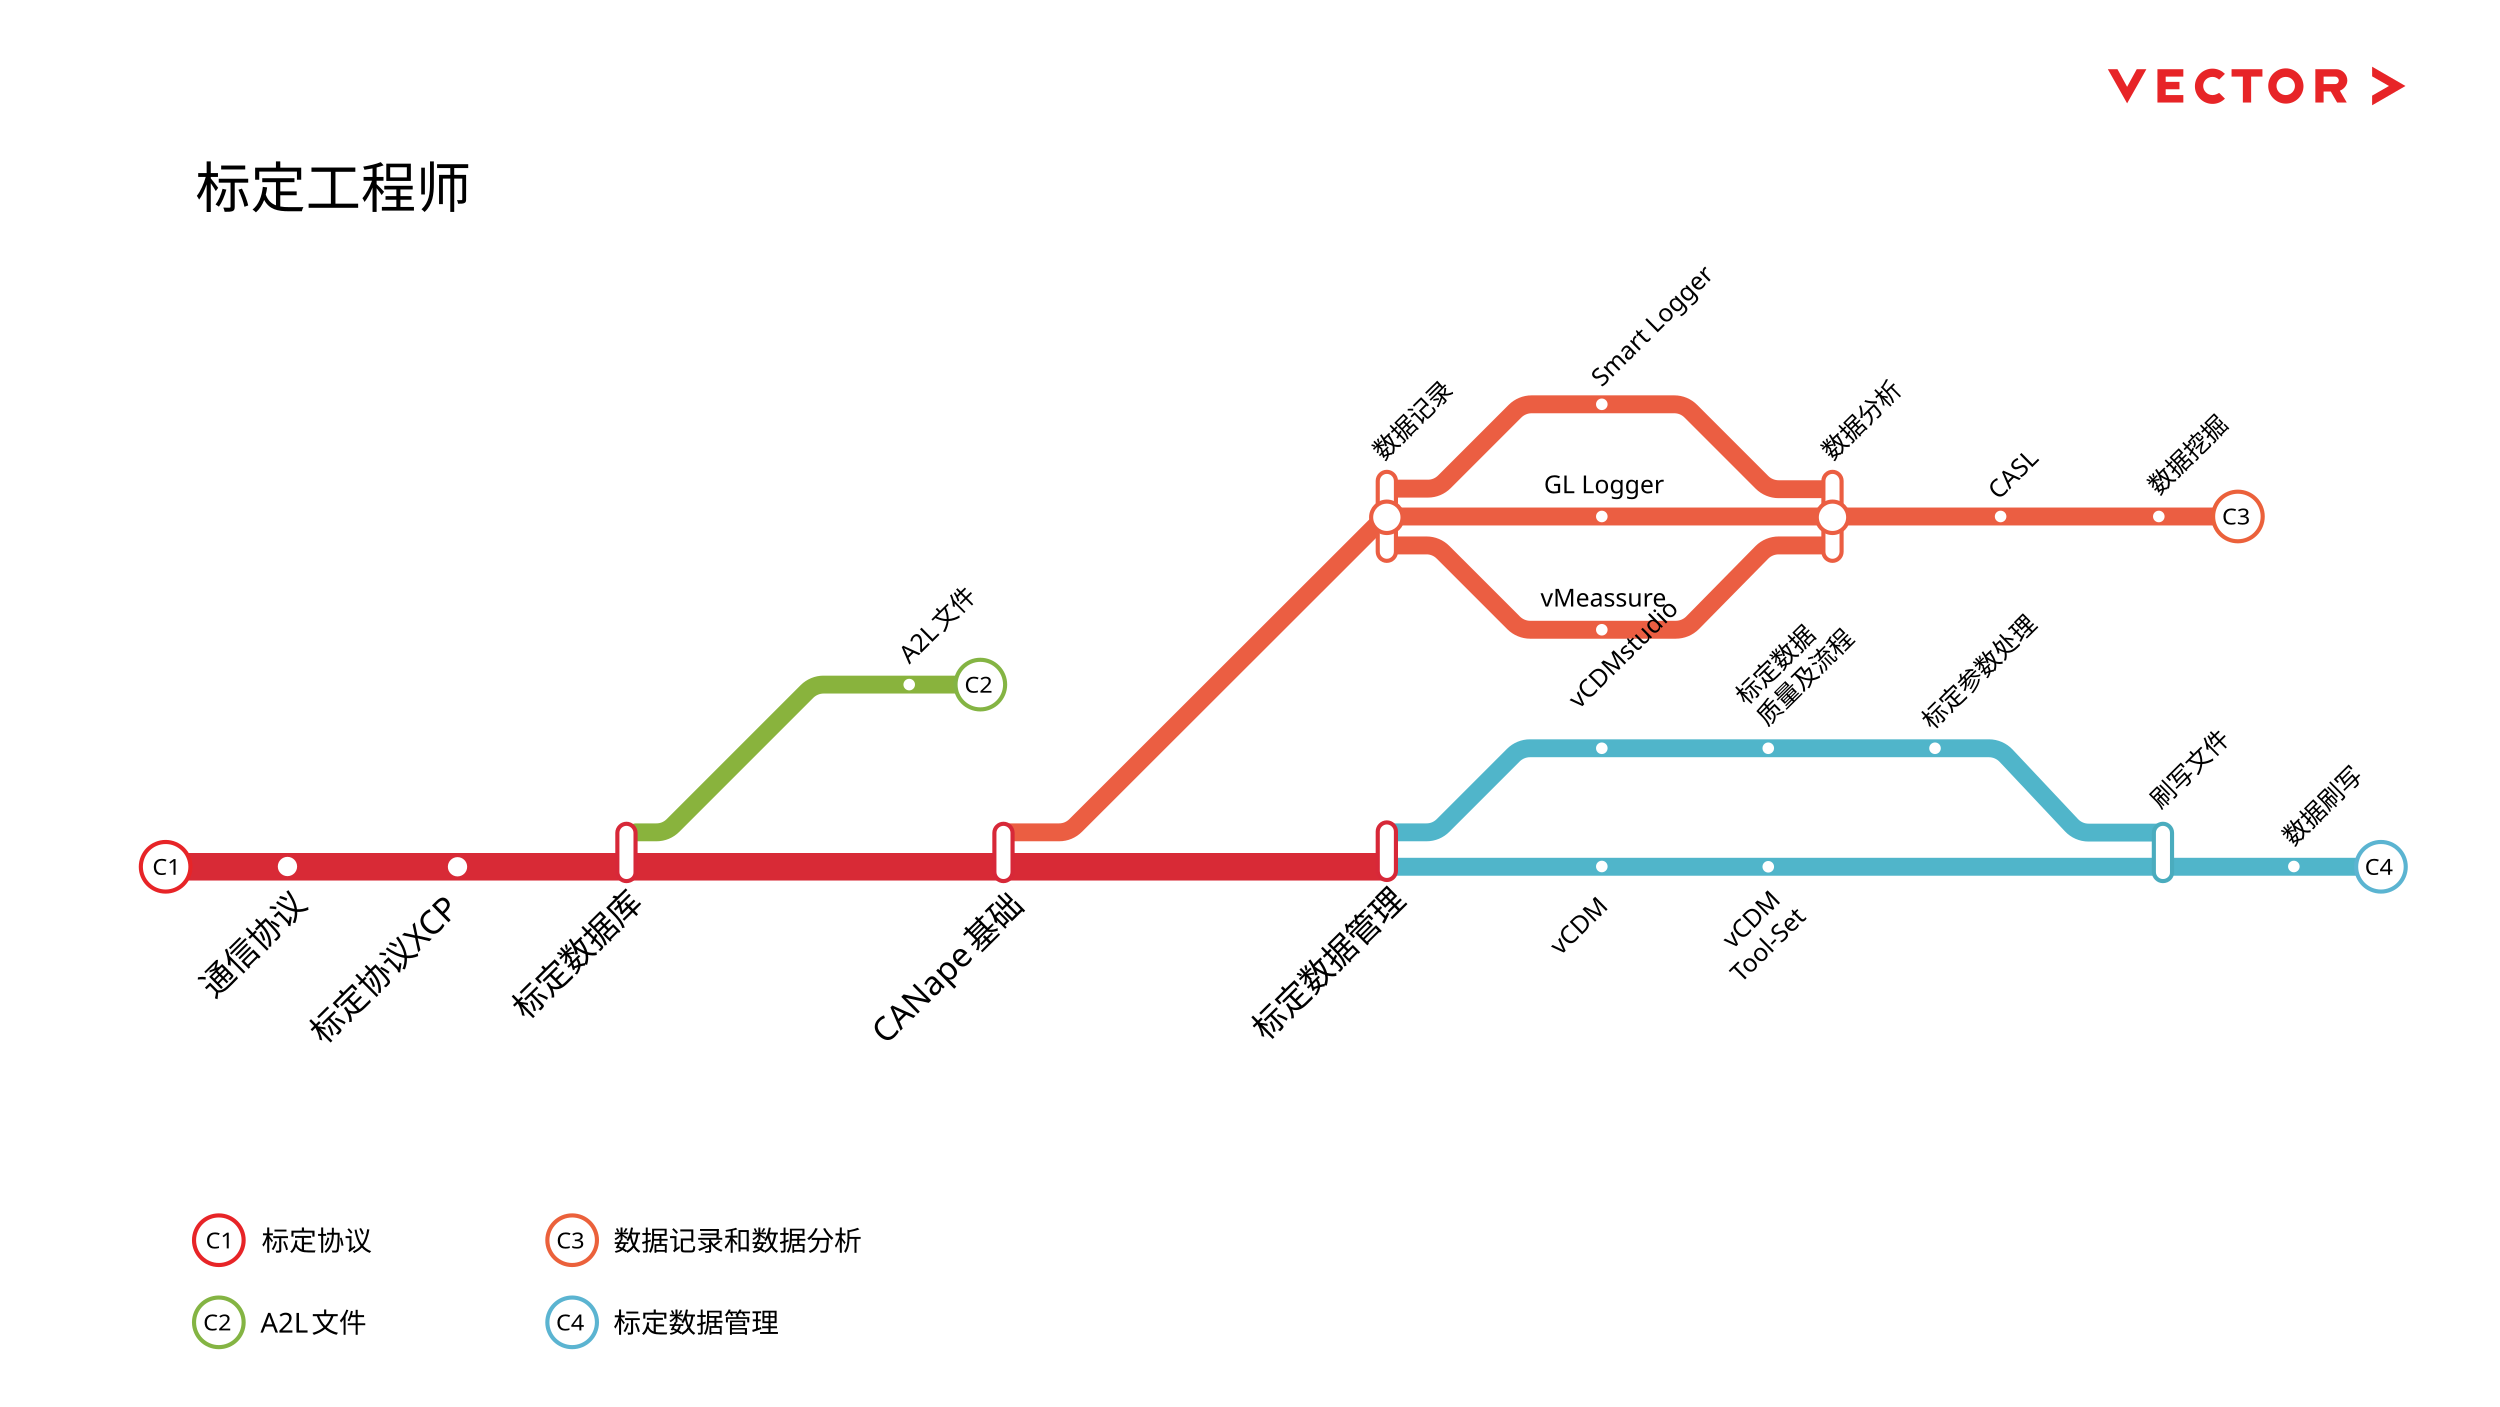
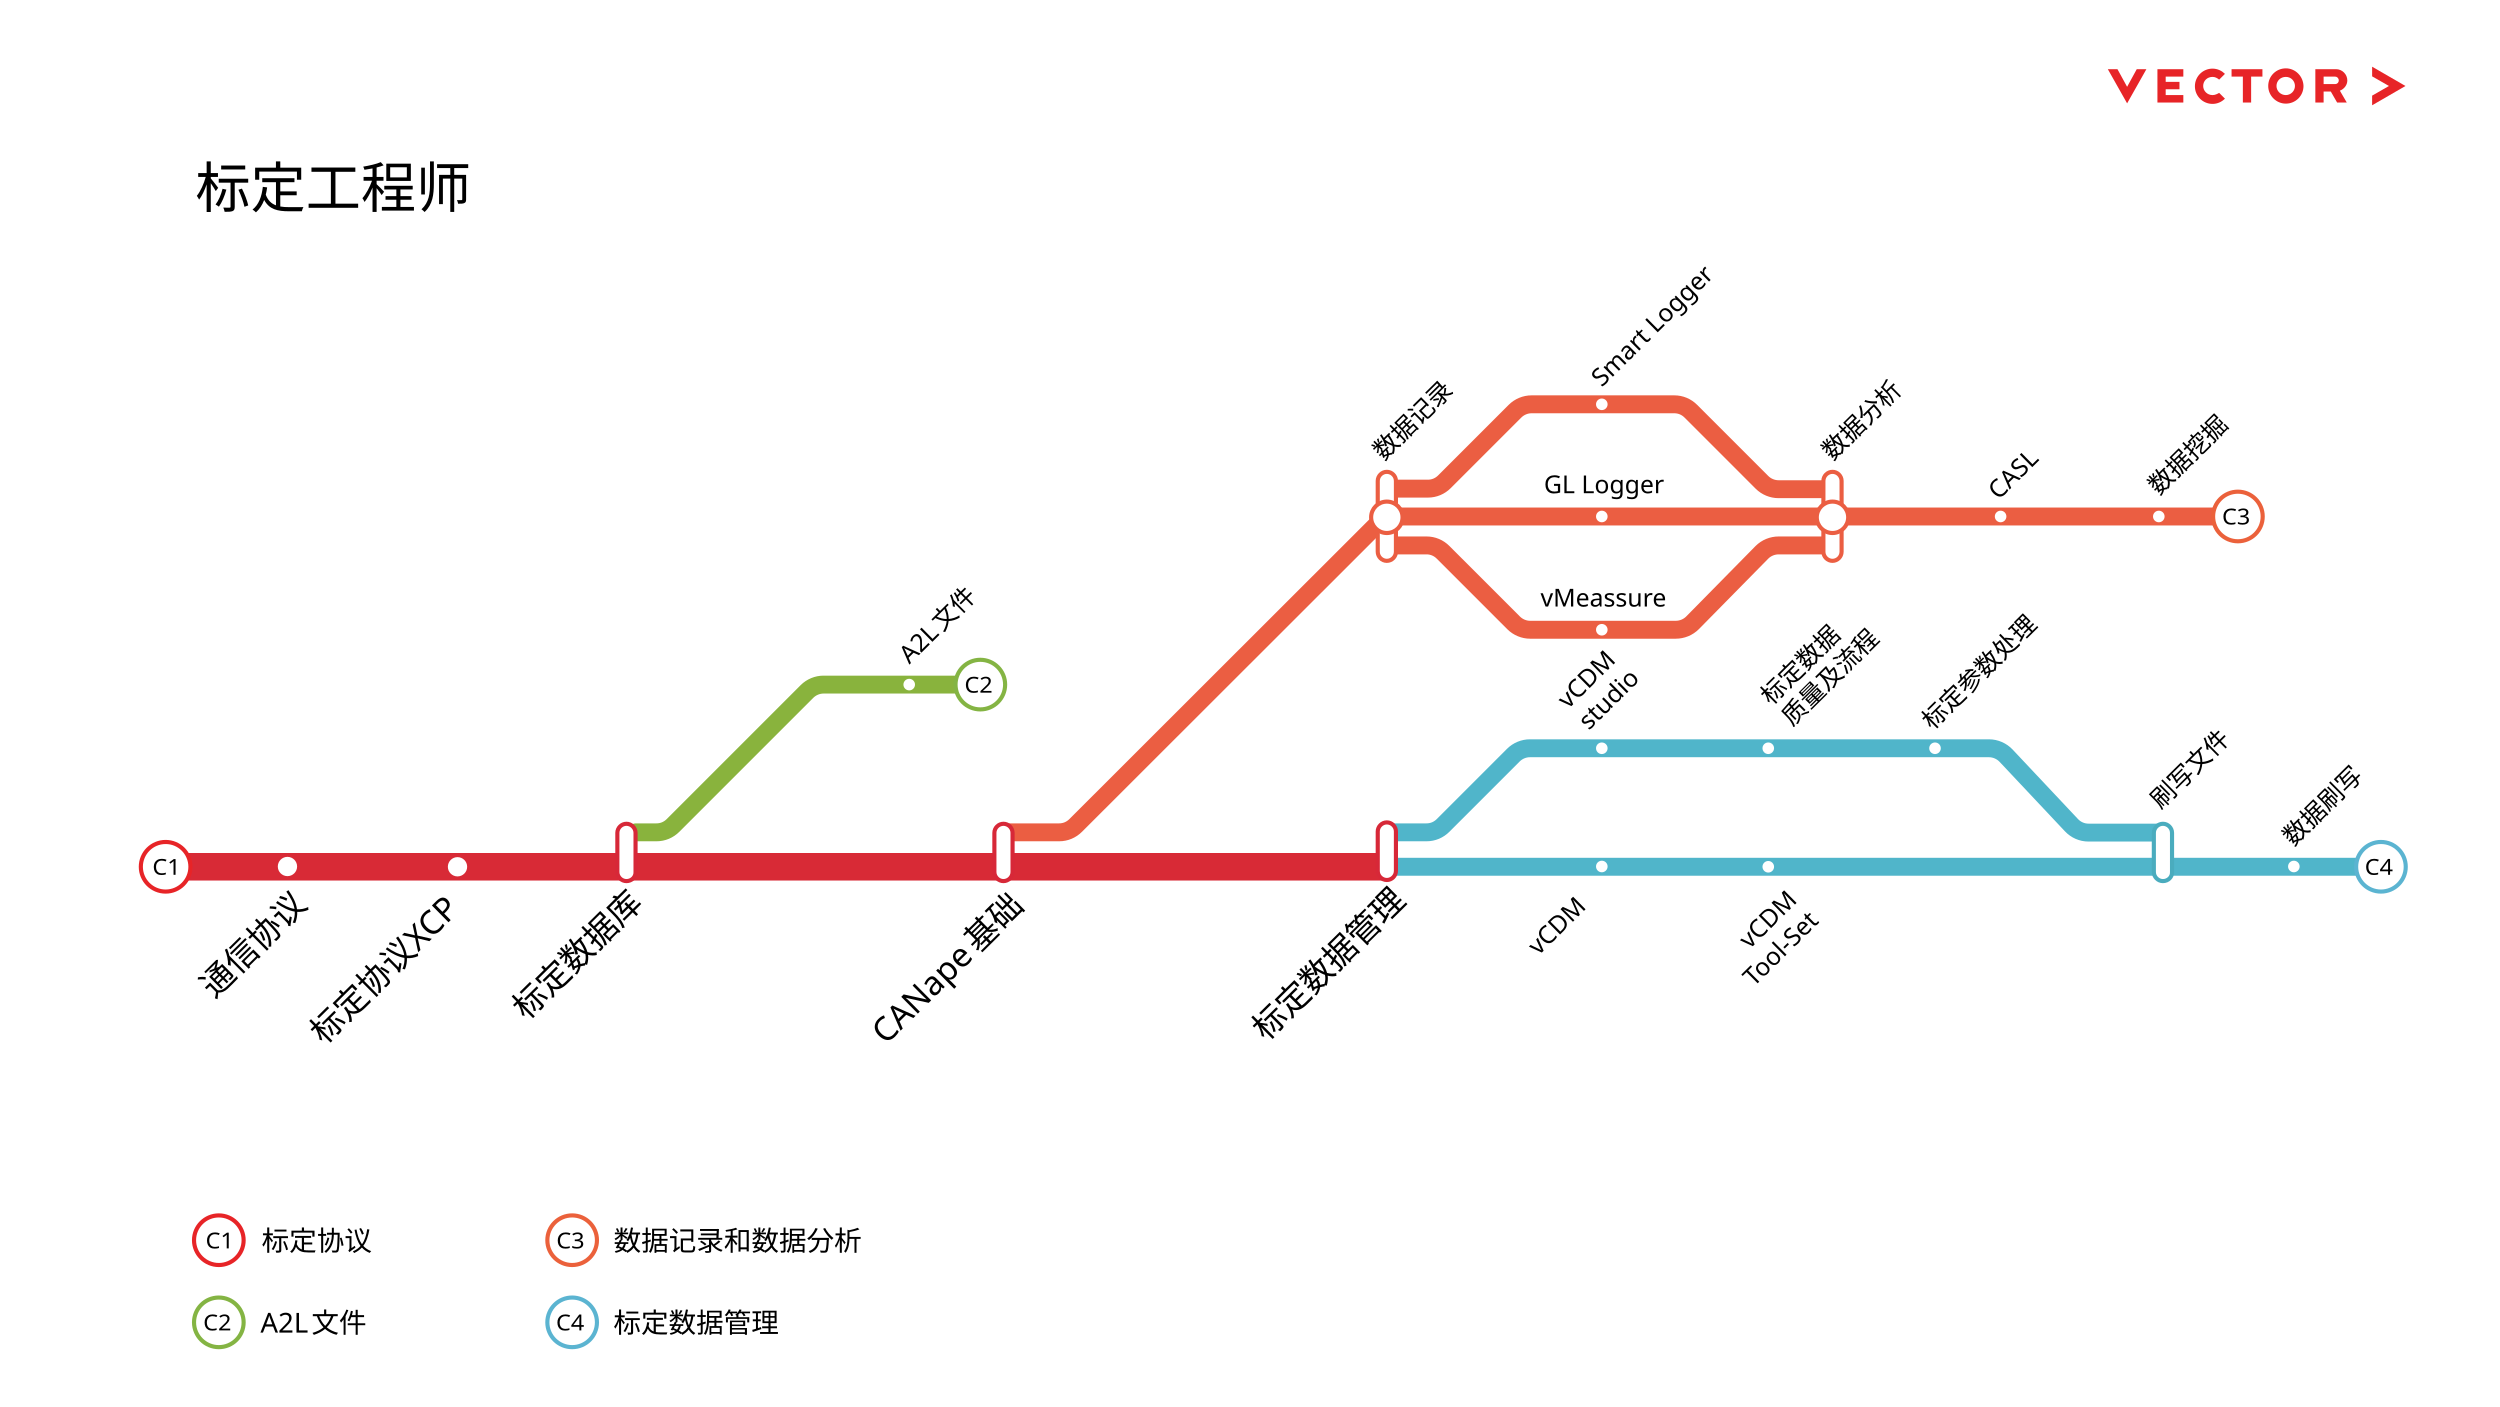
<svg xmlns="http://www.w3.org/2000/svg" version="1.1" x="0px" y="0px" viewBox="0 0 907.1 510.2" style="enable-background:new 0 0 907.1 510.2;" xml:space="preserve">
  <style type="text/css">
	.st0{fill:#FFFFFF;}
	.st1{fill:none;stroke:#D82A36;stroke-width:10;stroke-linecap:round;stroke-linejoin:round;stroke-miterlimit:10;}
	
		.st2{fill-rule:evenodd;clip-rule:evenodd;fill:none;stroke:#89B33D;stroke-width:6.5;stroke-linecap:round;stroke-linejoin:round;stroke-miterlimit:10;}
	
		.st3{fill-rule:evenodd;clip-rule:evenodd;fill:none;stroke:#EB5E42;stroke-width:6.5;stroke-linecap:round;stroke-linejoin:round;stroke-miterlimit:10;}
	.st4{fill:none;stroke:#50B5CA;stroke-width:10;stroke-linecap:round;stroke-linejoin:round;stroke-miterlimit:10;}
	.st5{fill:none;stroke:#E5A025;stroke-width:6.5;stroke-linecap:round;stroke-linejoin:round;stroke-miterlimit:10;}
	.st6{fill:none;stroke:#89B43B;stroke-width:6.5;stroke-linecap:round;stroke-linejoin:round;stroke-miterlimit:10;}
	.st7{fill:none;stroke:#89B33D;stroke-width:6.5;stroke-linecap:round;stroke-linejoin:round;stroke-miterlimit:10;}
	.st8{fill:none;stroke:#EB5E42;stroke-width:10;stroke-linecap:round;stroke-linejoin:round;stroke-miterlimit:10;}
	.st9{fill:none;stroke:#50B5CA;stroke-width:6.5;stroke-linecap:round;stroke-linejoin:round;stroke-miterlimit:10;}
	
		.st10{fill-rule:evenodd;clip-rule:evenodd;fill:none;stroke:#D82A36;stroke-width:10;stroke-linecap:round;stroke-linejoin:round;stroke-miterlimit:10;}
	.st11{fill:none;stroke:#EB5E42;stroke-width:6.5;stroke-linecap:round;stroke-linejoin:round;stroke-miterlimit:10;}
	
		.st12{fill-rule:evenodd;clip-rule:evenodd;fill:none;stroke:#50B5CA;stroke-width:6.5;stroke-linecap:round;stroke-linejoin:round;stroke-miterlimit:10;}
	
		.st13{fill-rule:evenodd;clip-rule:evenodd;fill:none;stroke:#E5A025;stroke-width:6.5;stroke-linecap:round;stroke-linejoin:round;stroke-miterlimit:10;}
	
		.st14{fill-rule:evenodd;clip-rule:evenodd;fill:none;stroke:#239B87;stroke-width:6.5;stroke-linecap:round;stroke-linejoin:round;stroke-miterlimit:10;}
	.st15{fill:none;stroke:#89B33D;stroke-width:10;stroke-linecap:round;stroke-linejoin:round;stroke-miterlimit:10;}
	.st16{fill:none;stroke:#E5A025;stroke-width:10;stroke-linecap:round;stroke-linejoin:round;stroke-miterlimit:10;}
	.st17{fill:none;stroke:#239B87;stroke-width:10;stroke-linecap:round;stroke-linejoin:round;stroke-miterlimit:10;}
	.st18{fill:none;stroke:#6A4B95;stroke-width:6.5;stroke-linecap:round;stroke-linejoin:round;stroke-miterlimit:10;}
	.st19{fill:none;stroke:#246C9C;stroke-width:6.5;stroke-linecap:round;stroke-linejoin:round;stroke-miterlimit:10;}
	.st20{fill:none;stroke:#BC4684;stroke-width:6.5;stroke-linecap:round;stroke-linejoin:round;stroke-miterlimit:10;}
	.st21{fill:none;stroke:#71181D;stroke-width:6.5;stroke-linecap:round;stroke-linejoin:round;stroke-miterlimit:10;}
	.st22{fill:none;stroke:#6B73A0;stroke-width:6.5;stroke-linecap:round;stroke-linejoin:round;stroke-miterlimit:10;}
	.st23{fill:none;stroke:#DFDB5F;stroke-width:6.5;stroke-linecap:round;stroke-linejoin:round;stroke-miterlimit:10;}
	.st24{fill:none;stroke:#239B87;stroke-width:6.5;stroke-linecap:round;stroke-linejoin:round;stroke-miterlimit:10;}
	.st25{fill:none;stroke:#6D79A7;stroke-width:6.5;stroke-linecap:round;stroke-linejoin:round;stroke-miterlimit:10;}
	.st26{display:none;}
	.st27{display:inline;opacity:0.5;fill:#DF5D42;}
	.st28{display:inline;}
	.st29{opacity:0.5;fill:#DF5D42;}
	.st30{display:inline;opacity:0.5;fill:#6C4A94;}
	.st31{display:inline;opacity:0.5;fill:#DD9C2C;}
	.st32{opacity:0.5;fill-rule:evenodd;clip-rule:evenodd;fill:#6A4A94;}
	.st33{opacity:0.5;fill-rule:evenodd;clip-rule:evenodd;fill:#E6B340;}
	.st34{display:inline;opacity:0.5;fill:#229C85;}
	.st35{opacity:0.5;fill:#229C85;}
	.st36{display:inline;opacity:0.5;fill:#89B43B;}
	.st37{opacity:0.5;fill:#DD9C2C;}
	.st38{opacity:0.5;fill:#4AACBE;}
	.st39{display:inline;opacity:0.5;fill:#8BB33D;}
	.st40{fill-rule:evenodd;clip-rule:evenodd;fill:#FFFFFF;stroke:#D72838;stroke-width:1.5;stroke-miterlimit:10;}
	.st41{fill-rule:evenodd;clip-rule:evenodd;fill:#FFFFFF;stroke:#4AACBE;stroke-width:1.5;stroke-miterlimit:10;}
	
		.st42{fill-rule:evenodd;clip-rule:evenodd;fill:#FFFFFF;stroke:#EB5E42;stroke-width:1.5;stroke-linecap:round;stroke-linejoin:round;stroke-miterlimit:10;}
	
		.st43{fill-rule:evenodd;clip-rule:evenodd;fill:none;stroke:#EB5E42;stroke-width:1.5;stroke-linecap:round;stroke-linejoin:round;stroke-miterlimit:10;}
	
		.st44{fill-rule:evenodd;clip-rule:evenodd;fill:#FFFFFF;stroke:#E5A025;stroke-width:1.5;stroke-linecap:round;stroke-linejoin:round;stroke-miterlimit:10;}
	.st45{fill-rule:evenodd;clip-rule:evenodd;fill:#FFFFFF;stroke:#DD9C2C;stroke-width:1.5;stroke-miterlimit:10;}
	.st46{fill-rule:evenodd;clip-rule:evenodd;fill:#FFFFFF;stroke:#6A74A1;stroke-width:1.5;stroke-miterlimit:10;}
	.st47{fill-rule:evenodd;clip-rule:evenodd;fill:#FFFFFF;stroke:#84AC3D;stroke-width:1.5;stroke-miterlimit:10;}
	
		.st48{fill-rule:evenodd;clip-rule:evenodd;fill:#FFFFFF;stroke:#50B5CA;stroke-width:1.5;stroke-linecap:round;stroke-linejoin:round;stroke-miterlimit:10;}
	.st49{fill-rule:evenodd;clip-rule:evenodd;fill:#FFFFFF;stroke:#DF5D42;stroke-width:1.5;stroke-miterlimit:10;}
	.st50{fill-rule:evenodd;clip-rule:evenodd;fill:#FFFFFF;stroke:#E72427;stroke-width:1.5;stroke-miterlimit:10;}
	.st51{fill-rule:evenodd;clip-rule:evenodd;fill:#FFFFFF;stroke:#84B443;stroke-width:1.5;stroke-miterlimit:10;}
	.st52{fill-rule:evenodd;clip-rule:evenodd;fill:#FFFFFF;stroke:#EB613B;stroke-width:1.5;stroke-miterlimit:10;}
	.st53{fill-rule:evenodd;clip-rule:evenodd;fill:#FFFFFF;stroke:#5BB4D1;stroke-width:1.5;stroke-miterlimit:10;}
	.st54{fill-rule:evenodd;clip-rule:evenodd;fill:#FFFFFF;stroke:#E6A02B;stroke-width:1.5;stroke-miterlimit:10;}
	
		.st55{fill-rule:evenodd;clip-rule:evenodd;fill:none;stroke:#239B86;stroke-width:1.5;stroke-linecap:round;stroke-linejoin:round;stroke-miterlimit:10;}
	
		.st56{fill-rule:evenodd;clip-rule:evenodd;fill:#FFFFFF;stroke:#239B86;stroke-width:1.5;stroke-linecap:round;stroke-linejoin:round;stroke-miterlimit:10;}
	.st57{font-family:'Inter-Regular-Adobe';}
	.st58{font-size:8px;}
	.st59{fill:none;}
	.st60{font-family:'SourceHanSansSC-Medium-GBpc-EUC-H';}
	.st61{font-size:10px;}
	.st62{font-family:'Inter-Light-Adobe';}
	.st63{font-family:'NotoSansCJKsc-Medium-GBpc-EUC-H';}
	
		.st64{fill-rule:evenodd;clip-rule:evenodd;fill:none;stroke:#6D4A94;stroke-width:1.5;stroke-linecap:round;stroke-linejoin:round;stroke-miterlimit:10;}
	
		.st65{fill-rule:evenodd;clip-rule:evenodd;fill:#FFFFFF;stroke:#6D4A94;stroke-width:1.5;stroke-linecap:round;stroke-linejoin:round;stroke-miterlimit:10;}
	.st66{fill-rule:evenodd;clip-rule:evenodd;fill:none;stroke:#2E77AE;stroke-width:1.5;stroke-miterlimit:10;}
	.st67{fill-rule:evenodd;clip-rule:evenodd;fill:#FFFFFF;stroke:#2E77AE;stroke-width:1.5;stroke-miterlimit:10;}
	
		.st68{fill-rule:evenodd;clip-rule:evenodd;fill:none;stroke:#D84D96;stroke-width:1.5;stroke-linecap:round;stroke-linejoin:round;stroke-miterlimit:22.926;}
	
		.st69{fill-rule:evenodd;clip-rule:evenodd;fill:#FFFFFF;stroke:#D84D96;stroke-width:1.5;stroke-linecap:round;stroke-linejoin:round;stroke-miterlimit:22.926;}
	
		.st70{fill-rule:evenodd;clip-rule:evenodd;fill:none;stroke:#781B1D;stroke-width:1.5;stroke-linecap:round;stroke-linejoin:round;stroke-miterlimit:10;}
	
		.st71{fill-rule:evenodd;clip-rule:evenodd;fill:#FFFFFF;stroke:#781B1D;stroke-width:1.5;stroke-linecap:round;stroke-linejoin:round;stroke-miterlimit:10;}
	.st72{fill-rule:evenodd;clip-rule:evenodd;fill:#FFFFFF;stroke:#717CAF;stroke-width:1.5;stroke-miterlimit:10;}
	
		.st73{fill-rule:evenodd;clip-rule:evenodd;fill:#FFFFFF;stroke:#F1EC5A;stroke-width:1.5;stroke-linecap:round;stroke-linejoin:round;stroke-miterlimit:22.926;}
	.st74{font-family:'SourceHanSansSC-Regular-GBpc-EUC-H';}
	.st75{font-size:12px;}
	.st76{font-size:9px;}
	.st77{letter-spacing:-2;}
	.st78{font-family:'NotoSansCJKsc-Bold-GBpc-EUC-H';}
	.st79{font-size:20px;}
	.st80{fill:#E72427;}
</style>
  <g id="背景">
    <rect x="-8.5" y="-8.5" class="st0" width="924.1" height="527.2" />
  </g>
  <g id="线路">
    <line class="st10" x1="59.7" y1="314.5" x2="502.3" y2="314.5" />
    <path class="st2" d="M230.8,302h7.4c2.3,0,4.4-0.9,6-2.5l48.6-48.6c1.6-1.6,3.8-2.5,6-2.5H351" />
    <path class="st3" d="M366.6,302h17.7c2.3,0,4.4-0.9,6-2.5L499.9,190" />
    <line class="st3" x1="504.6" y1="187.4" x2="809.7" y2="187.4" />
    <path class="st3" d="M504.6,177.3h13.5c2.3,0,4.4-0.9,6-2.5l25.6-25.6c1.6-1.6,3.8-2.5,6-2.5h51.8c2.3,0,4.4,0.9,6,2.5l25.8,25.8   c1.6,1.6,3.8,2.5,6,2.5h16.2" />
    <path class="st11" d="M504.6,197.9h13c2.3,0,4.4,0.9,6,2.5l25.6,25.6c1.6,1.6,3.8,2.5,6,2.5H608c2.3,0,4.5-0.9,6.1-2.5l25.2-25.6   c1.6-1.6,3.8-2.5,6.1-2.5h16.3" />
    <path class="st9" d="M504.6,302h13c2.3,0,4.4-0.9,6-2.5l25.5-25.5c1.6-1.6,3.8-2.5,6-2.5h166.6c2.3,0,4.6,1,6.2,2.7l23.7,25.2   c1.6,1.7,3.8,2.7,6.2,2.7h25.5" />
    <line class="st9" x1="504.6" y1="314.5" x2="856.6" y2="314.5" />
  </g>
  <g id="延申" class="st26">
</g>
  <g id="站点">
    <path class="st40" d="M227.3,319.7L227.3,319.7c-1.8,0-3.3-1.5-3.3-3.3v-14.2c0-1.8,1.5-3.3,3.3-3.3l0,0c1.8,0,3.3,1.5,3.3,3.3   v14.2C230.7,318.2,229.2,319.7,227.3,319.7z" />
    <path class="st40" d="M364.1,319.7L364.1,319.7c-1.8,0-3.3-1.5-3.3-3.3v-14.2c0-1.8,1.5-3.3,3.3-3.3l0,0c1.8,0,3.3,1.5,3.3,3.3   v14.2C367.4,318.2,365.9,319.7,364.1,319.7z" />
    <path class="st41" d="M784.8,319.7L784.8,319.7c-1.8,0-3.3-1.5-3.3-3.3v-14.2c0-1.8,1.5-3.3,3.3-3.3l0,0c1.8,0,3.3,1.5,3.3,3.3   v14.2C788.2,318.2,786.7,319.7,784.8,319.7z" />
    <g>
      <path class="st42" d="M664.9,203.5L664.9,203.5c-1.8,0-3.3-1.5-3.3-3.3v-25.7c0-1.8,1.5-3.3,3.3-3.3l0,0c1.8,0,3.3,1.5,3.3,3.3    v25.7C668.2,202,666.7,203.5,664.9,203.5z" />
      <circle class="st42" cx="664.9" cy="187.7" r="5.7" />
    </g>
    <g>
      <path class="st42" d="M503.2,203.5L503.2,203.5c-1.8,0-3.3-1.5-3.3-3.3v-25.7c0-1.8,1.5-3.3,3.3-3.3l0,0c1.8,0,3.3,1.5,3.3,3.3    v25.7C506.5,202,505,203.5,503.2,203.5z" />
      <circle class="st42" cx="503.2" cy="187.7" r="5.7" />
    </g>
    <g>
      <path class="st40" d="M503.2,319.3L503.2,319.3c-1.8,0-3.3-1.5-3.3-3.3v-14.3c0-1.8,1.5-3.3,3.3-3.3l0,0c1.8,0,3.3,1.5,3.3,3.3    V316C506.5,317.8,505,319.3,503.2,319.3z" />
    </g>
    <circle class="st0" cx="104.3" cy="314.4" r="3.5" />
    <circle class="st0" cx="166" cy="314.5" r="3.5" />
    <circle class="st0" cx="581.2" cy="146.7" r="2.1" />
    <circle class="st0" cx="581.2" cy="187.4" r="2.1" />
    <circle class="st0" cx="329.9" cy="248.4" r="2.1" />
    <circle class="st0" cx="581.2" cy="228.5" r="2.1" />
    <circle class="st0" cx="581.2" cy="271.5" r="2.1" />
    <circle class="st0" cx="641.6" cy="271.5" r="2.1" />
    <circle class="st0" cx="641.6" cy="314.5" r="2.1" />
    <circle class="st0" cx="702.1" cy="271.5" r="2.1" />
    <circle class="st0" cx="783.3" cy="187.4" r="2.1" />
    <circle class="st0" cx="725.9" cy="187.4" r="2.1" />
    <circle class="st0" cx="832.3" cy="314.4" r="2.1" />
    <circle class="st0" cx="581.2" cy="314.4" r="2.1" />
  </g>
  <g id="路线名">
    <g>
      <circle class="st50" cx="79.4" cy="450" r="9" />
      <text transform="matrix(1.0644 0 0 1 74.59 452.9704)" class="st57 st58">C1</text>
    </g>
    <g>
      <circle class="st50" cx="60.1" cy="314.5" r="9" />
      <text transform="matrix(1.0644 0 0 1 55.2901 317.4153)" class="st57 st58">C1</text>
    </g>
    <rect x="94.9" y="445" class="st59" width="101.1" height="10.1" />
    <text transform="matrix(1 0 0 1 94.9332 453.7807)" class="st60 st61">标定协议</text>
    <g>
      <circle class="st51" cx="79.4" cy="479.8" r="9" />
      <text transform="matrix(1.0644 0 0 1 73.725 482.7203)" class="st57 st58">C2</text>
    </g>
    <g>
      <circle class="st51" cx="355.7" cy="248.4" r="9" />
      <text transform="matrix(1.0644 0 0 1 349.9456 251.332)" class="st57 st58">C2</text>
    </g>
    <rect x="94.5" y="474.7" class="st59" width="101.1" height="10.1" />
    <text transform="matrix(1 0 0 1 94.5007 483.5306)">
      <tspan x="0" y="0" class="st62 st61">A2L</tspan>
      <tspan x="18.5" y="0" class="st63 st61">文件</tspan>
    </text>
    <g>
      <circle class="st52" cx="207.6" cy="450" r="9" />
      <text transform="matrix(1.0644 0 0 1 201.8587 452.9704)" class="st57 st58">C3</text>
    </g>
    <g>
      <circle class="st52" cx="812" cy="187.4" r="9" />
      <text transform="matrix(1.0644 0 0 1 806.2337 190.2903)" class="st57 st58">C3</text>
    </g>
    <rect x="222.7" y="445" class="st59" width="101.1" height="10.1" />
    <text transform="matrix(1 0 0 1 222.6508 453.7807)" class="st60 st61">数据记录和数据分析</text>
    <g>
      <circle class="st53" cx="207.6" cy="479.8" r="9" />
      <text transform="matrix(1.0644 0 0 1 201.7381 482.7204)" class="st57 st58">C4</text>
    </g>
    <g>
      <circle class="st53" cx="863.9" cy="314.5" r="9" />
      <text transform="matrix(1.0644 0 0 1 858.0168 317.4153)" class="st57 st58">C4</text>
    </g>
    <rect x="222.6" y="474.7" class="st59" width="101.1" height="10.1" />
    <text transform="matrix(1 0 0 1 222.5905 483.5307)" class="st63 st61">标定数据管理</text>
  </g>
  <g id="站点文字">
    <text transform="matrix(0.711 -0.7032 0.7032 0.711 77.7643 362.5077)" class="st74 st75">通信协议</text>
    <text transform="matrix(0.711 -0.7032 0.7032 0.711 117.5719 379.3037)">
      <tspan x="0" y="0" class="st74 st75">标定协议</tspan>
      <tspan x="48" y="0" class="st57 st75">XCP</tspan>
    </text>
    <text transform="matrix(0.711 -0.7032 0.7032 0.711 191.0168 370.4326)" class="st74 st75">标定数据库</text>
    <text transform="matrix(0.711 -0.7032 0.7032 0.711 321.3703 379.3096)">
      <tspan x="0" y="0" class="st57 st75">CANape</tspan>
      <tspan x="47.2" y="0" class="st74 st75">基础</tspan>
      <tspan x="71.2" y="0" class="st60 st75"> </tspan>
    </text>
    <text transform="matrix(0.711 -0.7032 0.7032 0.711 459.3822 377.9958)" class="st74 st75">标定数据管理</text>
-     <text transform="matrix(0.711 -0.7032 0.7032 0.711 628.7092 344.5927)">
+     <text transform="matrix(0.711 -0.7032 0.7032 0.711 634.7092 344.5927)">
      <tspan x="0" y="0" class="st57 st76">vCDM </tspan>
-       <tspan x="-6.5" y="10.8" class="st57 st76">Tool-Set</tspan>
+       <tspan x="-8.5" y="10.8" class="st57 st76">Tool-Set</tspan>
    </text>
    <text transform="matrix(0.711 -0.7032 0.7032 0.711 329.9439 241.1589)">
      <tspan x="0" y="0" class="st57 st76">A2L</tspan>
      <tspan x="16.8" y="0" class="st74 st76">文件</tspan>
      <tspan x="34.8" y="0" class="st74 st76 st77">​</tspan>
    </text>
-     <text transform="matrix(0.711 -0.7032 0.7032 0.711 572.8766 257.4785)" class="st57 st76">vCDMstudio</text>
-     <text transform="matrix(0.711 -0.7032 0.7032 0.711 633.6249 256.1377)">
+     <text transform="matrix(0.711 -0.7032 0.7032 0.711 568.8766 257.4785)">
+       <tspan x="0" y="0" class="st57 st76">vCDM</tspan>
+       <tspan x="0" y="10.8" class="st57 st76">studio</tspan>
+     </text>
+     <text transform="matrix(0.711 -0.7032 0.7032 0.711 642.6249 256.1377)">
      <tspan x="0" y="0" class="st74 st76">标定数据</tspan>
      <tspan x="0" y="10.8" class="st74 st76">质量及流程</tspan>
    </text>
    <text transform="matrix(0.711 -0.7032 0.7032 0.711 701.1225 265.0577)" class="st74 st76">标定参数处理</text>
-     <text transform="matrix(0.711 -0.7032 0.7032 0.711 566.14 346.9014)" class="st57 st76">vCDM</text>
+     <text transform="matrix(0.711 -0.7032 0.7032 0.711 558.14 346.9014)" class="st57 st76">vCDM</text>
    <text transform="matrix(0.711 -0.7032 0.7032 0.711 725.1202 181.6328)" class="st57 st76">CASL</text>
    <text transform="matrix(0.711 -0.7032 0.7032 0.711 783.265 179.8955)" class="st74 st76">数据挖掘</text>
    <text transform="matrix(0.711 -0.7032 0.7032 0.711 664.868 167.3262)" class="st74 st76">数据分析</text>
    <text transform="matrix(0.711 -0.7032 0.7032 0.711 502.0199 167.3262)" class="st74 st76">数据记录</text>
    <text transform="matrix(0.711 -0.7032 0.7032 0.711 581.1669 140.6768)" class="st57 st76">Smart Logger</text>
    <text transform="matrix(0.711 -0.7032 0.7032 0.711 832.0665 307.25)" class="st74 st76">数据刷写</text>
    <text transform="matrix(0.711 -0.7032 0.7032 0.711 783.9613 293.8848)" class="st74 st76">刷写文件</text>
    <rect x="545.7" y="212.3" class="st59" width="73.6" height="10.7" />
    <text transform="matrix(1 0 0 1 558.9681 220.086)" class="st57 st76">vMeassure</text>
    <rect x="545.7" y="171.2" class="st59" width="73.6" height="10.4" />
    <text transform="matrix(1 0 0 1 560.1942 178.9606)" class="st57 st76">GL Logger</text>
  </g>
  <g id="路线序号">
</g>
  <g id="标题">
    <text transform="matrix(1 0 0 1 70.9316 75.3471)" class="st78 st79">标定</text>
    <text transform="matrix(1 0 0 1 110.9316 75.3471)" class="st78 st79">工程师</text>
    <g>
      <polygon class="st80" points="860.7,27.7 860.7,24.2 872.8,31.2 860.7,38.2 860.7,34.7 866.8,31.2   " />
      <path class="st80" d="M775.3,25.1l-3.5,6.4l-3.5-6.4h-3.5l7,12.4l7-12.4H775.3z M802.8,34.5c-1.9,0-3.4-1.5-3.4-3.3    c0-1.9,1.5-3.3,3.4-3.3c0.9,0,1.7,0.4,2.4,1l2.1-2.1c-1.1-1.1-2.7-1.9-4.5-1.9c-3.5,0-6.4,2.8-6.4,6.4s2.9,6.4,6.4,6.4    c1.7,0,3.3-0.7,4.5-1.9l-2.1-2.1C804.5,34.1,803.7,34.5,802.8,34.5L802.8,34.5z M809.7,27.8h4.1v9.4h3v-9.4h4.1v-2.7h-11.2V27.8z     M782.8,37.2h9.4v-2.7h-6.4v-2.1h5v-2.7h-5v-1.9h6.4v-2.7h-9.4V37.2z M829.4,24.8c-3.5,0-6.4,2.8-6.4,6.4c0,3.5,2.9,6.4,6.4,6.4    c3.5,0,6.4-2.8,6.4-6.4C835.7,27.7,832.9,24.8,829.4,24.8 M829.4,34.5c-1.9,0-3.4-1.5-3.4-3.3c0-1.9,1.5-3.3,3.4-3.3    c1.9,0,3.3,1.5,3.3,3.3C832.7,33,831.2,34.5,829.4,34.5 M851.7,29.2c0-2.2-1.8-4.1-4.1-4.1h-7.5v12.1h3v-4h2.6l2.3,4h3.5l-2.5-4.3    C850.6,32.3,851.7,30.8,851.7,29.2L851.7,29.2z M847.3,30.5h-4.2v-2.7h4.2c0.7,0,1.3,0.6,1.3,1.4    C848.6,29.9,848.1,30.5,847.3,30.5" />
    </g>
  </g>
</svg>
